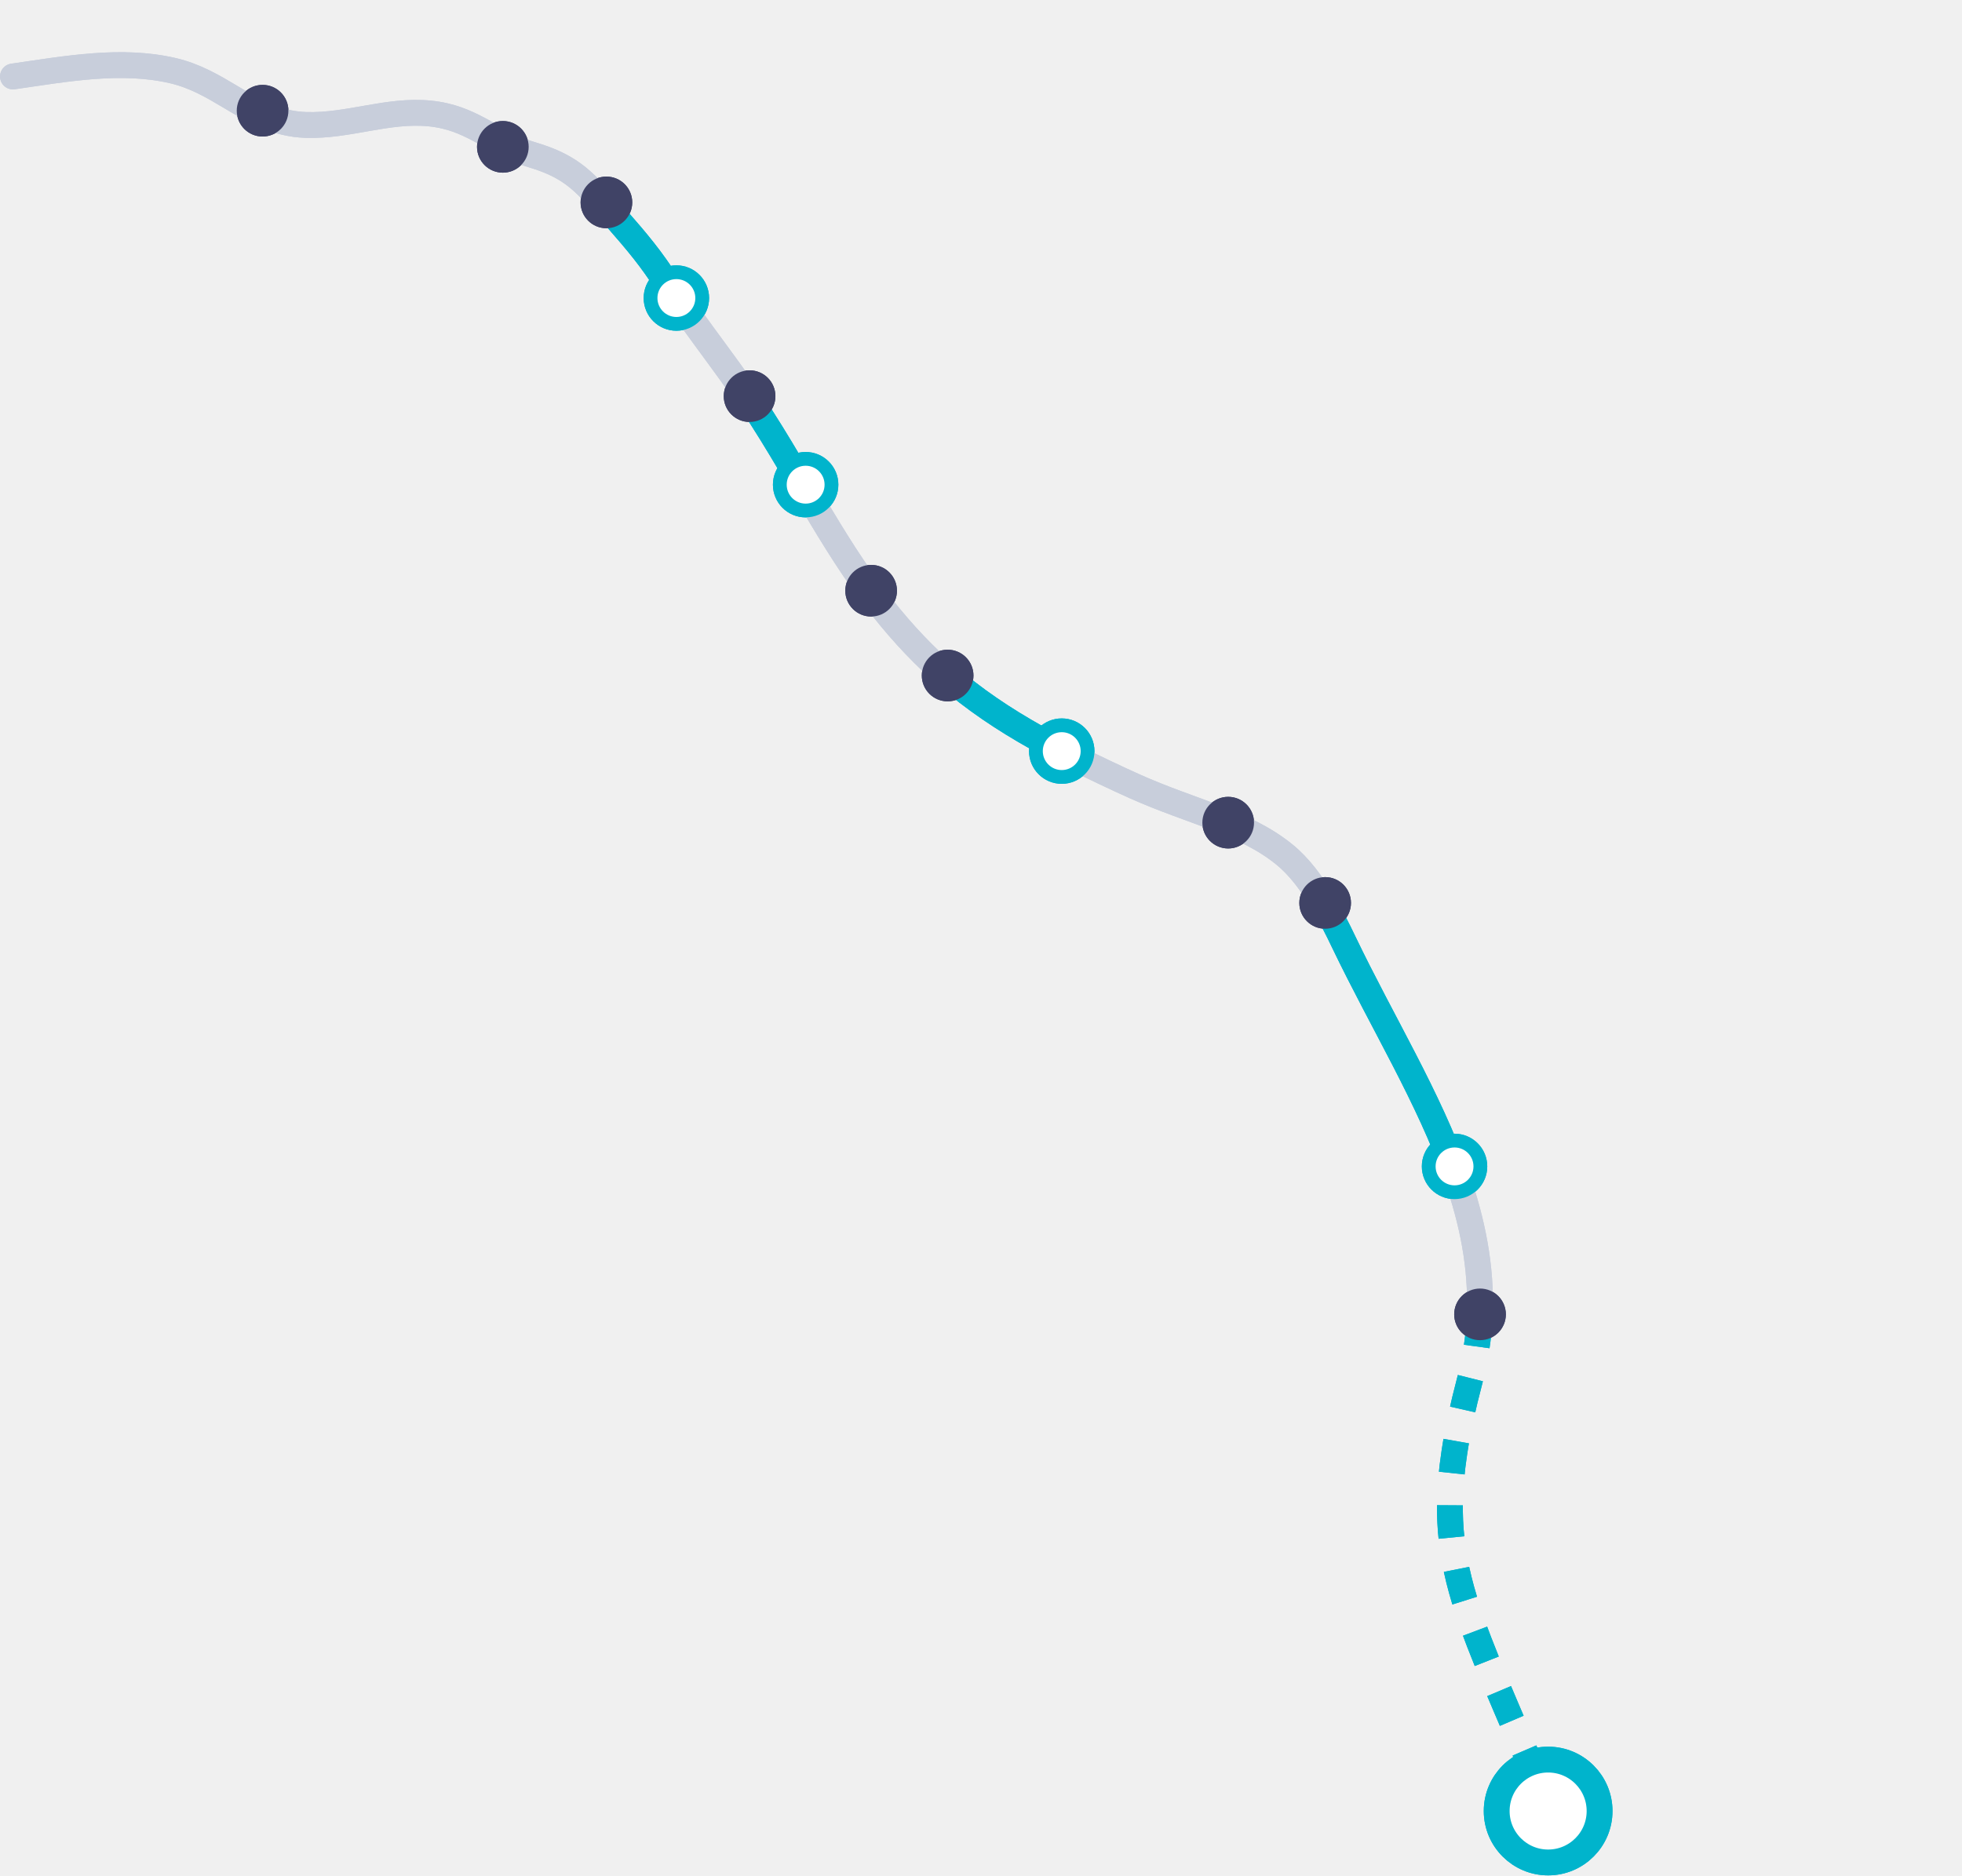
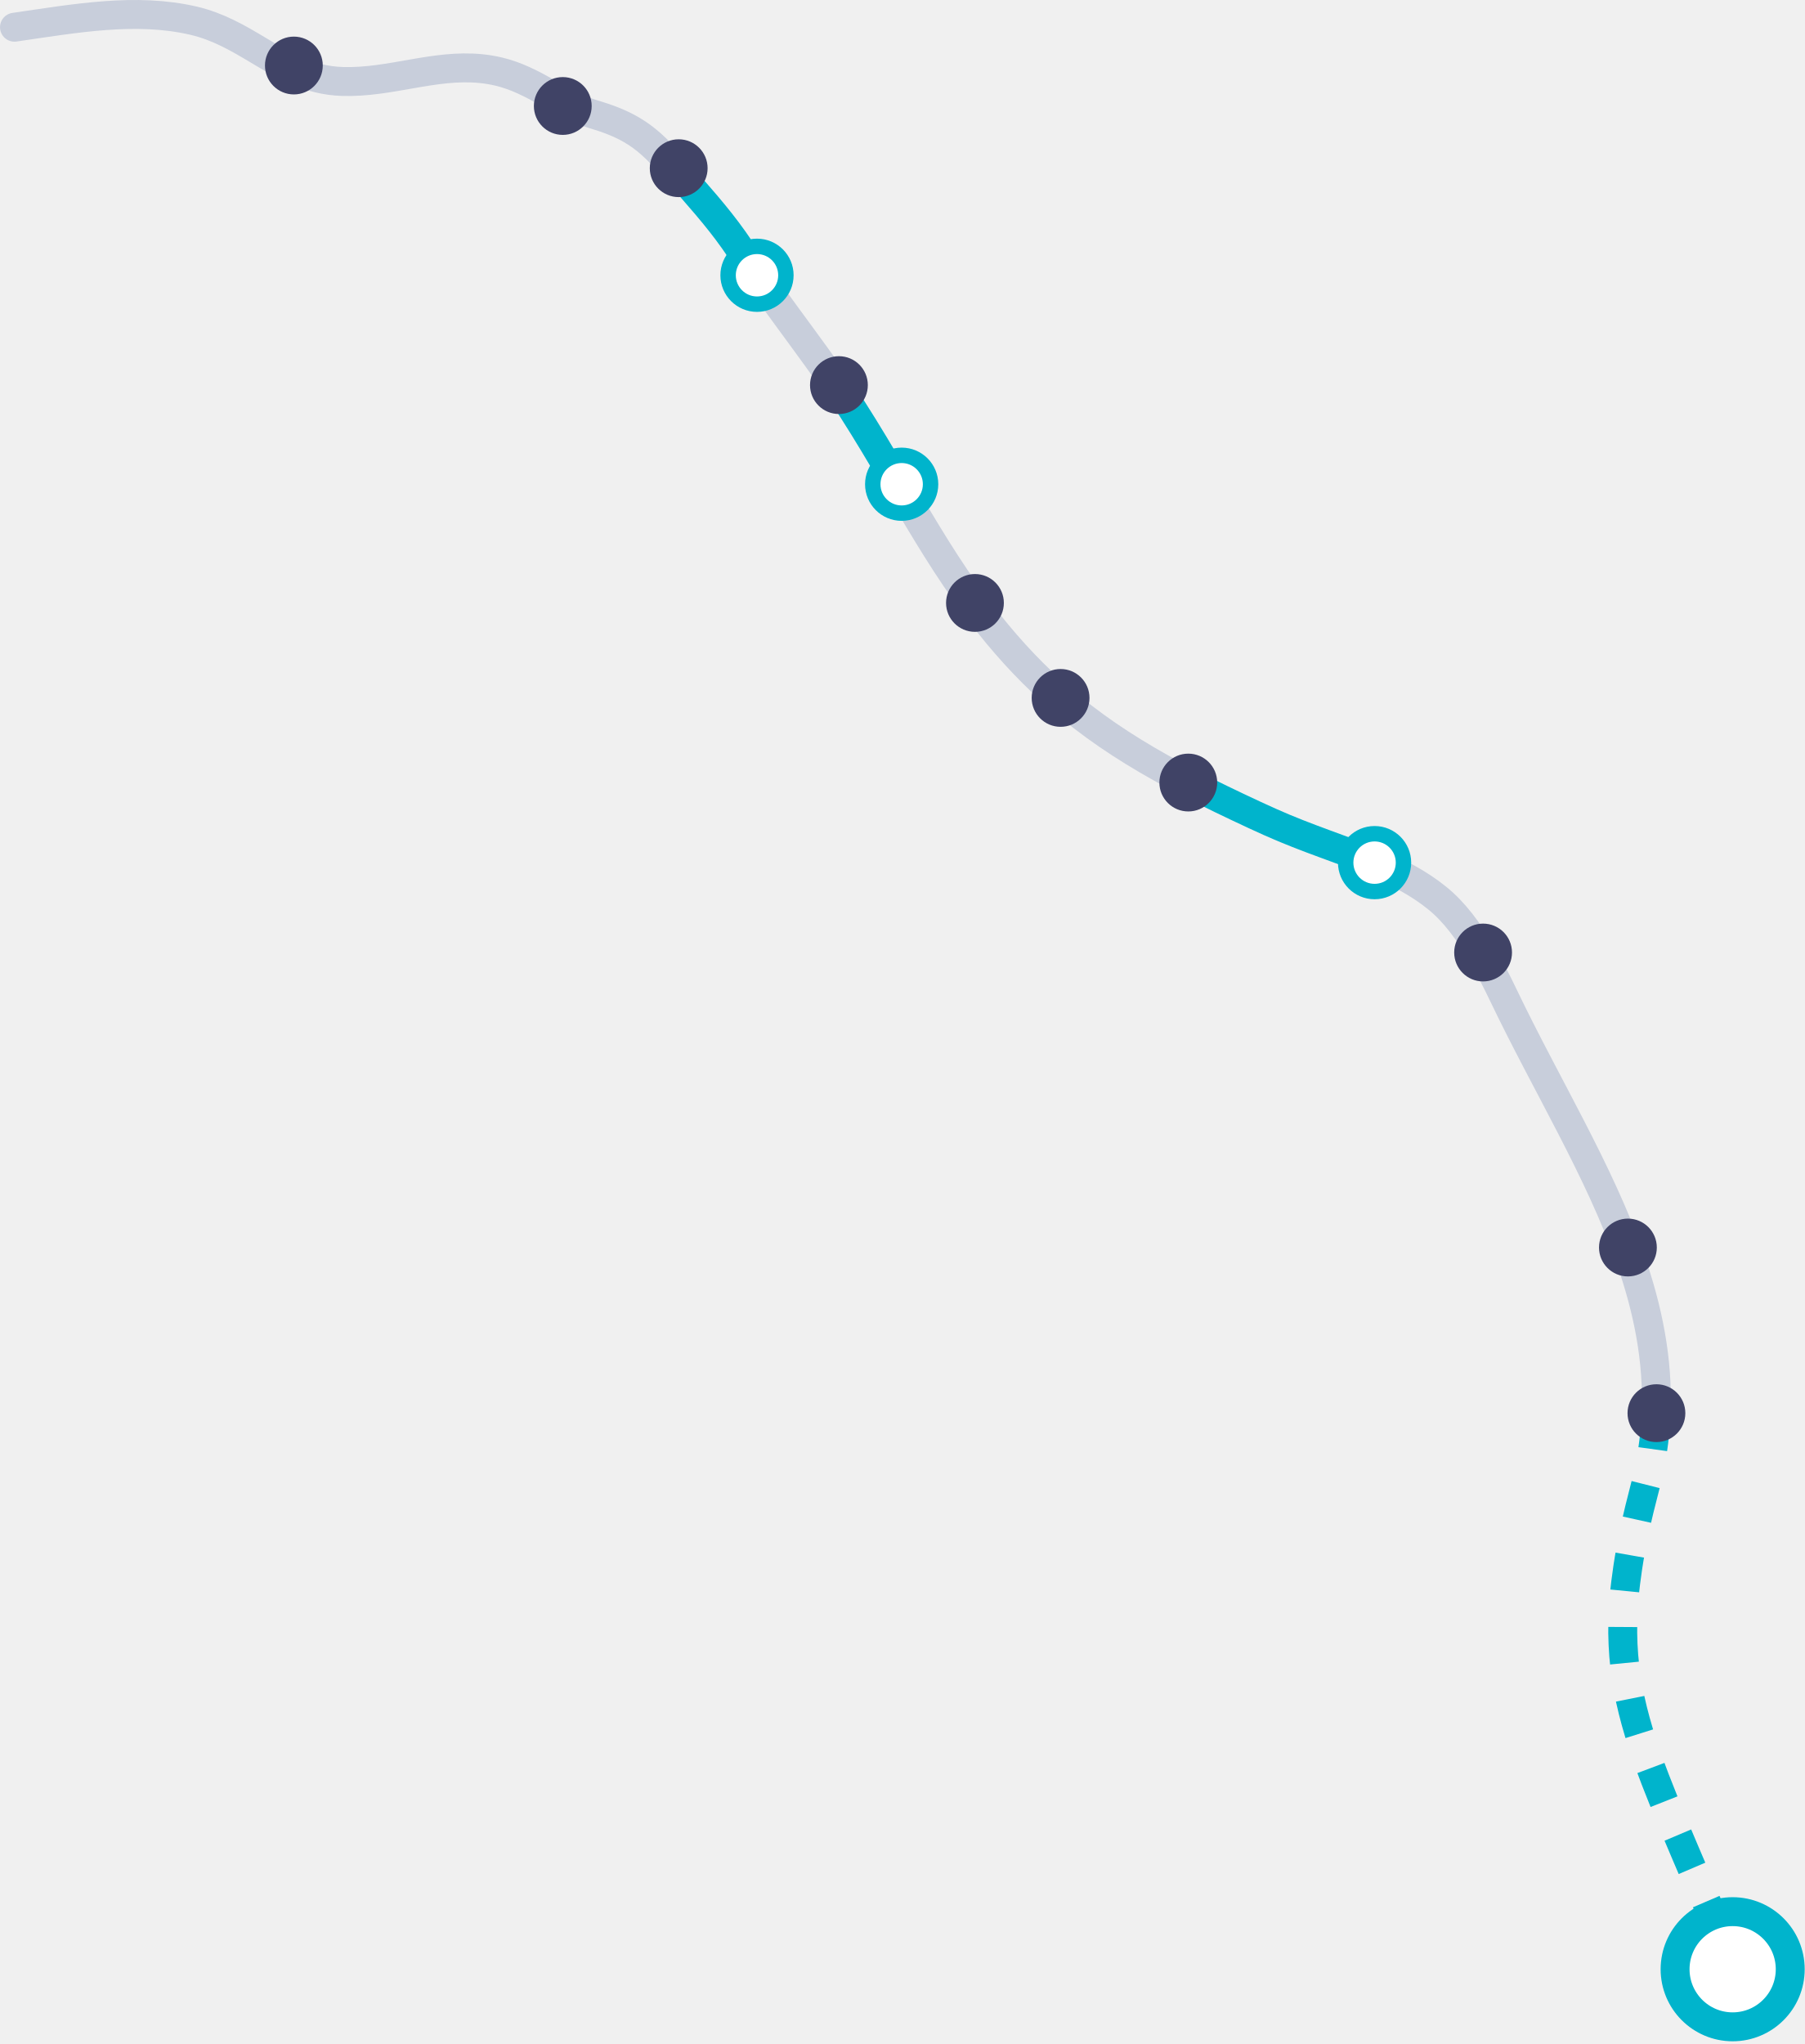
- <svg xmlns="http://www.w3.org/2000/svg" width="751" height="718" viewBox="0 0 751 718" fill="none">
+ <svg xmlns="http://www.w3.org/2000/svg" width="619" height="701" viewBox="0 0 619 701" fill="none">
  <g clip-path="url(#clip0)">
-     <path d="M566.407 503.225C566.355 504.806 566.249 506.414 566.117 508.022C565.564 514.744 564.43 521.571 562.585 528.556C559.896 538.757 557.946 547.772 556.707 555.996C556.18 559.528 555.758 562.929 555.468 566.197C553.518 588.813 557.498 606.052 566.144 628.59C570.071 638.817 574.948 650.151 580.668 663.542C584.595 672.768 588.786 682.283 593.241 691.957" stroke="#00B4CC" stroke-width="9.89" stroke-miterlimit="10" stroke-linejoin="round" stroke-dasharray="12.36 12.36" />
-     <path d="M557.577 450.454C563.56 467.535 567.145 484.958 566.407 503.225" stroke="#C8CEDB" stroke-width="9.89" stroke-miterlimit="10" stroke-linecap="round" stroke-linejoin="round" />
-     <path d="M506.782 346.176C509.418 350.684 511.923 355.587 514.374 360.727C528.977 391.198 546.98 420.272 557.55 450.48" stroke="#00B4CC" stroke-width="9.89" stroke-miterlimit="10" stroke-linecap="round" stroke-linejoin="round" />
-     <path d="M406.775 287.816C413.734 291.401 421.115 294.96 428.996 298.624C430.789 299.467 432.555 300.258 434.321 301.049C456.515 310.986 476.285 314.729 491.573 327.118C497.372 331.81 502.275 338.426 506.782 346.149" stroke="#C8CEDB" stroke-width="9.89" stroke-miterlimit="10" stroke-linecap="round" stroke-linejoin="round" />
-     <path d="M362.729 258.952C365.234 261.114 367.764 263.17 370.321 265.147C381.392 273.687 393.306 280.83 406.776 287.789" stroke="#00B4CC" stroke-width="9.89" stroke-miterlimit="10" stroke-linecap="round" stroke-linejoin="round" />
-     <path d="M308.218 187.546C316.126 201.042 324.113 214.458 333.47 227.085C334.92 229.035 336.396 230.986 337.925 232.884C345.991 243.058 354.136 251.546 362.756 258.953" stroke="#C8CEDB" stroke-width="9.89" stroke-miterlimit="10" stroke-linecap="round" stroke-linejoin="round" />
-     <path d="M286.921 152.962C288.476 155.229 290.005 157.522 291.481 159.842C296.595 167.829 301.419 175.974 306.19 184.119C306.849 185.252 307.534 186.385 308.193 187.519" stroke="#00B4CC" stroke-width="9.89" stroke-miterlimit="10" stroke-linecap="round" stroke-linejoin="round" />
-     <path d="M259.244 114.426C265.649 123.678 272.45 132.667 279.039 141.787C281.702 145.477 284.364 149.194 286.921 152.963" stroke="#C8CEDB" stroke-width="9.89" stroke-miterlimit="10" stroke-linecap="round" stroke-linejoin="round" />
-     <path d="M231.776 78.867C238.393 86.379 245.22 93.944 250.94 102.036C251.862 103.328 252.732 104.619 253.575 105.964C255.421 108.837 257.318 111.657 259.243 114.451" stroke="#00B4CC" stroke-width="9.89" stroke-miterlimit="10" stroke-linecap="round" stroke-linejoin="round" />
-     <path d="M4.955 29.284C25.753 26.279 46.498 22.457 66.267 27.07C74.676 29.047 81.529 33.08 88.224 37.087C96.975 42.306 105.516 47.472 117.114 47.841C133.43 48.342 148.455 41.858 164.429 43.439C166.432 43.624 168.435 43.967 170.492 44.441C182.801 47.34 191.342 55.565 202.623 58.938C208.053 60.547 212.218 62.181 215.935 64.342C220.68 67.084 224.66 70.721 229.536 76.283C230.301 77.153 231.039 77.996 231.803 78.866" stroke="#C8CEDB" stroke-width="9.89" stroke-miterlimit="10" stroke-linecap="round" stroke-linejoin="round" />
-     <path d="M592.582 713.07C603.457 713.07 612.273 704.254 612.273 693.38C612.273 682.505 603.457 673.689 592.582 673.689C581.708 673.689 572.892 682.505 572.892 693.38C572.892 704.254 581.708 713.07 592.582 713.07Z" fill="white" stroke="#00B4CC" stroke-width="9.89" stroke-miterlimit="10" stroke-linecap="round" stroke-linejoin="round" />
-     <path d="M100.508 52.27C105.967 52.27 110.392 47.845 110.392 42.386C110.392 36.926 105.967 32.501 100.508 32.501C95.049 32.501 90.623 36.926 90.623 42.386C90.623 47.845 95.049 52.27 100.508 52.27Z" fill="#404366" />
-     <path d="M192.476 66.109C197.935 66.109 202.36 61.683 202.36 56.224C202.36 50.765 197.935 46.339 192.476 46.339C187.016 46.339 182.591 50.765 182.591 56.224C182.591 61.683 187.016 66.109 192.476 66.109Z" fill="#404366" />
-     <path d="M232.12 87.38C237.58 87.38 242.005 82.955 242.005 77.496C242.005 72.036 237.58 67.611 232.12 67.611C226.661 67.611 222.236 72.036 222.236 77.496C222.236 82.955 226.661 87.38 232.12 87.38Z" fill="#404366" />
-     <path d="M258.9 123.994C264.359 123.994 268.785 119.569 268.785 114.109C268.785 108.65 264.359 104.225 258.9 104.225C253.441 104.225 249.015 108.65 249.015 114.109C249.015 119.569 253.441 123.994 258.9 123.994Z" fill="white" stroke="#00B4CC" stroke-width="5.272" stroke-miterlimit="10" stroke-linecap="round" stroke-linejoin="round" />
-     <path d="M286.921 161.556C292.38 161.556 296.806 157.13 296.806 151.671C296.806 146.212 292.38 141.786 286.921 141.786C281.462 141.786 277.036 146.212 277.036 151.671C277.036 157.13 281.462 161.556 286.921 161.556Z" fill="#404366" />
-     <path d="M308.376 195.453C313.836 195.453 318.261 191.028 318.261 185.569C318.261 180.109 313.836 175.684 308.376 175.684C302.917 175.684 298.492 180.109 298.492 185.569C298.492 191.028 302.917 195.453 308.376 195.453Z" fill="white" stroke="#00B4CC" stroke-width="5.272" stroke-miterlimit="10" stroke-linecap="round" stroke-linejoin="round" />
-     <path d="M333.445 236.046C338.904 236.046 343.33 231.621 343.33 226.161C343.33 220.702 338.904 216.277 333.445 216.277C327.986 216.277 323.56 220.702 323.56 226.161C323.56 231.621 327.986 236.046 333.445 236.046Z" fill="#404366" />
-     <path d="M362.73 268.522C368.189 268.522 372.614 264.096 372.614 258.637C372.614 253.178 368.189 248.752 362.73 248.752C357.271 248.752 352.845 253.178 352.845 258.637C352.845 264.096 357.271 268.522 362.73 268.522Z" fill="#404366" />
-     <path d="M406.407 297.464C411.866 297.464 416.291 293.038 416.291 287.579C416.291 282.12 411.866 277.695 406.407 277.695C400.948 277.695 396.522 282.12 396.522 287.579C396.522 293.038 400.948 297.464 406.407 297.464Z" fill="white" stroke="#00B4CC" stroke-width="5.272" stroke-miterlimit="10" stroke-linecap="round" stroke-linejoin="round" />
-     <path d="M470.118 324.851C475.577 324.851 480.003 320.425 480.003 314.966C480.003 309.507 475.577 305.081 470.118 305.081C464.659 305.081 460.233 309.507 460.233 314.966C460.233 320.425 464.659 324.851 470.118 324.851Z" fill="#404366" />
-     <path d="M507.23 355.586C512.69 355.586 517.115 351.16 517.115 345.701C517.115 340.242 512.69 335.816 507.23 335.816C501.771 335.816 497.346 340.242 497.346 345.701C497.346 351.16 501.771 355.586 507.23 355.586Z" fill="#404366" />
-     <path d="M556.76 456.463C562.219 456.463 566.644 452.037 566.644 446.578C566.644 441.119 562.219 436.693 556.76 436.693C551.301 436.693 546.875 441.119 546.875 446.578C546.875 452.037 551.301 456.463 556.76 456.463Z" fill="white" stroke="#00B4CC" stroke-width="5.272" stroke-miterlimit="10" stroke-linecap="round" stroke-linejoin="round" />
-     <path d="M566.513 513.109C571.972 513.109 576.398 508.684 576.398 503.225C576.398 497.765 571.972 493.34 566.513 493.34C561.054 493.34 556.628 497.765 556.628 503.225C556.628 508.684 561.054 513.109 566.513 513.109Z" fill="#404366" />
-     <path d="M566.407 503.225C566.355 504.806 566.249 506.414 566.117 508.022C565.564 514.744 564.43 521.571 562.585 528.556C559.896 538.757 557.946 547.772 556.707 555.996C556.18 559.528 555.758 562.929 555.468 566.197C553.518 588.813 557.498 606.052 566.144 628.59C570.071 638.817 574.948 650.151 580.668 663.542C584.595 672.768 588.786 682.283 593.241 691.957" stroke="#00B4CC" stroke-width="9.89" stroke-miterlimit="10" stroke-linejoin="round" stroke-dasharray="12.36 12.36" />
-     <path d="M557.577 450.454C563.56 467.535 567.145 484.958 566.407 503.225" stroke="#C8CEDB" stroke-width="9.89" stroke-miterlimit="10" stroke-linecap="round" stroke-linejoin="round" />
-     <path d="M506.782 346.176C509.418 350.684 511.923 355.587 514.374 360.727C528.977 391.198 546.98 420.272 557.55 450.48" stroke="#00B4CC" stroke-width="9.89" stroke-miterlimit="10" stroke-linecap="round" stroke-linejoin="round" />
-     <path d="M406.775 287.816C413.734 291.401 421.115 294.96 428.996 298.624C430.789 299.467 432.555 300.258 434.321 301.049C456.515 310.986 476.285 314.729 491.573 327.118C497.372 331.81 502.275 338.426 506.782 346.149" stroke="#C8CEDB" stroke-width="9.89" stroke-miterlimit="10" stroke-linecap="round" stroke-linejoin="round" />
-     <path d="M362.729 258.952C365.234 261.114 367.764 263.17 370.321 265.147C381.392 273.687 393.306 280.83 406.776 287.789" stroke="#00B4CC" stroke-width="9.89" stroke-miterlimit="10" stroke-linecap="round" stroke-linejoin="round" />
-     <path d="M308.218 187.546C316.126 201.042 324.113 214.458 333.47 227.085C334.92 229.035 336.396 230.986 337.925 232.884C345.991 243.058 354.136 251.546 362.756 258.953" stroke="#C8CEDB" stroke-width="9.89" stroke-miterlimit="10" stroke-linecap="round" stroke-linejoin="round" />
-     <path d="M286.921 152.962C288.476 155.229 290.005 157.522 291.481 159.842C296.595 167.829 301.419 175.974 306.19 184.119C306.849 185.252 307.534 186.385 308.193 187.519" stroke="#00B4CC" stroke-width="9.89" stroke-miterlimit="10" stroke-linecap="round" stroke-linejoin="round" />
-     <path d="M259.244 114.426C265.649 123.678 272.45 132.667 279.039 141.787C281.702 145.477 284.364 149.194 286.921 152.963" stroke="#C8CEDB" stroke-width="9.89" stroke-miterlimit="10" stroke-linecap="round" stroke-linejoin="round" />
-     <path d="M231.776 78.867C238.393 86.379 245.22 93.944 250.94 102.036C251.862 103.328 252.732 104.619 253.575 105.964C255.421 108.837 257.318 111.657 259.243 114.451" stroke="#00B4CC" stroke-width="9.89" stroke-miterlimit="10" stroke-linecap="round" stroke-linejoin="round" />
-     <path d="M4.955 29.284C25.753 26.279 46.498 22.457 66.267 27.07C74.676 29.047 81.529 33.08 88.224 37.087C96.975 42.306 105.516 47.472 117.114 47.841C133.43 48.342 148.455 41.858 164.429 43.439C166.432 43.624 168.435 43.967 170.492 44.441C182.801 47.34 191.342 55.565 202.623 58.938C208.053 60.547 212.218 62.181 215.935 64.342C220.68 67.084 224.66 70.721 229.536 76.283C230.301 77.153 231.039 77.996 231.803 78.866" stroke="#C8CEDB" stroke-width="9.89" stroke-miterlimit="10" stroke-linecap="round" stroke-linejoin="round" />
-     <path d="M592.582 713.07C603.457 713.07 612.273 704.254 612.273 693.38C612.273 682.505 603.457 673.689 592.582 673.689C581.708 673.689 572.892 682.505 572.892 693.38C572.892 704.254 581.708 713.07 592.582 713.07Z" fill="white" stroke="#00B4CC" stroke-width="9.89" stroke-miterlimit="10" stroke-linecap="round" stroke-linejoin="round" />
-     <path d="M100.508 52.27C105.967 52.27 110.392 47.845 110.392 42.386C110.392 36.926 105.967 32.501 100.508 32.501C95.049 32.501 90.623 36.926 90.623 42.386C90.623 47.845 95.049 52.27 100.508 52.27Z" fill="#404366" />
-     <path d="M192.476 66.109C197.935 66.109 202.36 61.683 202.36 56.224C202.36 50.765 197.935 46.339 192.476 46.339C187.016 46.339 182.591 50.765 182.591 56.224C182.591 61.683 187.016 66.109 192.476 66.109Z" fill="#404366" />
-     <path d="M232.12 87.38C237.58 87.38 242.005 82.955 242.005 77.496C242.005 72.036 237.58 67.611 232.12 67.611C226.661 67.611 222.236 72.036 222.236 77.496C222.236 82.955 226.661 87.38 232.12 87.38Z" fill="#404366" />
-     <path d="M258.9 123.994C264.359 123.994 268.785 119.569 268.785 114.109C268.785 108.65 264.359 104.225 258.9 104.225C253.441 104.225 249.015 108.65 249.015 114.109C249.015 119.569 253.441 123.994 258.9 123.994Z" fill="white" stroke="#00B4CC" stroke-width="5.272" stroke-miterlimit="10" stroke-linecap="round" stroke-linejoin="round" />
-     <path d="M286.921 161.556C292.38 161.556 296.806 157.13 296.806 151.671C296.806 146.212 292.38 141.786 286.921 141.786C281.462 141.786 277.036 146.212 277.036 151.671C277.036 157.13 281.462 161.556 286.921 161.556Z" fill="#404366" />
-     <path d="M308.376 195.453C313.836 195.453 318.261 191.028 318.261 185.569C318.261 180.109 313.836 175.684 308.376 175.684C302.917 175.684 298.492 180.109 298.492 185.569C298.492 191.028 302.917 195.453 308.376 195.453Z" fill="white" stroke="#00B4CC" stroke-width="5.272" stroke-miterlimit="10" stroke-linecap="round" stroke-linejoin="round" />
-     <path d="M333.445 236.046C338.904 236.046 343.33 231.621 343.33 226.161C343.33 220.702 338.904 216.277 333.445 216.277C327.986 216.277 323.56 220.702 323.56 226.161C323.56 231.621 327.986 236.046 333.445 236.046Z" fill="#404366" />
-     <path d="M362.73 268.522C368.189 268.522 372.614 264.096 372.614 258.637C372.614 253.178 368.189 248.752 362.73 248.752C357.271 248.752 352.845 253.178 352.845 258.637C352.845 264.096 357.271 268.522 362.73 268.522Z" fill="#404366" />
-     <path d="M406.407 297.464C411.866 297.464 416.291 293.038 416.291 287.579C416.291 282.12 411.866 277.695 406.407 277.695C400.948 277.695 396.522 282.12 396.522 287.579C396.522 293.038 400.948 297.464 406.407 297.464Z" fill="white" stroke="#00B4CC" stroke-width="5.272" stroke-miterlimit="10" stroke-linecap="round" stroke-linejoin="round" />
-     <path d="M470.118 324.851C475.577 324.851 480.003 320.425 480.003 314.966C480.003 309.507 475.577 305.081 470.118 305.081C464.659 305.081 460.233 309.507 460.233 314.966C460.233 320.425 464.659 324.851 470.118 324.851Z" fill="#404366" />
-     <path d="M507.23 355.586C512.69 355.586 517.115 351.16 517.115 345.701C517.115 340.242 512.69 335.816 507.23 335.816C501.771 335.816 497.346 340.242 497.346 345.701C497.346 351.16 501.771 355.586 507.23 355.586Z" fill="#404366" />
-     <path d="M556.76 456.463C562.219 456.463 566.644 452.037 566.644 446.578C566.644 441.119 562.219 436.693 556.76 436.693C551.301 436.693 546.875 441.119 546.875 446.578C546.875 452.037 551.301 456.463 556.76 456.463Z" fill="white" stroke="#00B4CC" stroke-width="5.272" stroke-miterlimit="10" stroke-linecap="round" stroke-linejoin="round" />
-     <path d="M566.513 513.109C571.972 513.109 576.398 508.684 576.398 503.225C576.398 497.765 571.972 493.34 566.513 493.34C561.054 493.34 556.628 497.765 556.628 503.225C556.628 508.684 561.054 513.109 566.513 513.109Z" fill="#404366" />
+     <path d="M568.057 484.652C568.005 486.238 567.899 487.851 567.767 489.463C567.212 496.205 566.075 503.052 564.224 510.057C561.528 520.288 559.571 529.329 558.329 537.577C557.8 541.12 557.377 544.53 557.086 547.808C555.13 570.49 559.122 587.779 567.793 610.382C571.732 620.639 576.623 632.007 582.359 645.436C586.298 654.689 590.502 664.232 594.969 673.934" stroke="#00B4CC" stroke-width="9.919" stroke-miterlimit="10" stroke-linejoin="round" stroke-dasharray="12.4 12.4" />
+     <path d="M559.202 431.727C565.203 448.858 568.798 466.332 568.058 484.652" stroke="#C8CEDB" stroke-width="9.919" stroke-miterlimit="10" stroke-linecap="round" stroke-linejoin="round" />
+     <path d="M508.26 327.146C510.903 331.667 513.415 336.584 515.873 341.739C530.519 372.299 548.575 401.458 559.175 431.753" stroke="#C8CEDB" stroke-width="9.919" stroke-miterlimit="10" stroke-linecap="round" stroke-linejoin="round" />
+     <path d="M471.46 295.845C479.338 299.097 486.555 302.798 493.006 308.032C498.822 312.738 503.739 319.374 508.259 327.119" stroke="#C8CEDB" stroke-width="9.919" stroke-miterlimit="10" stroke-linecap="round" stroke-linejoin="round" />
+     <path d="M407.961 268.617C414.94 272.212 422.342 275.781 430.247 279.455C432.044 280.301 433.816 281.095 435.587 281.888C448.514 287.677 460.595 291.352 471.461 295.872" stroke="#00B4CC" stroke-width="9.919" stroke-miterlimit="10" stroke-linecap="round" stroke-linejoin="round" />
+     <path d="M363.787 239.669C366.298 241.837 368.836 243.899 371.4 245.881C382.503 254.447 394.452 261.611 407.961 268.59" stroke="#C8CEDB" stroke-width="9.919" stroke-miterlimit="10" stroke-linecap="round" stroke-linejoin="round" />
+     <path d="M309.116 168.054C317.047 181.589 325.057 195.045 334.442 207.708C335.896 209.664 337.377 211.621 338.91 213.524C346.999 223.728 355.168 232.241 363.813 239.669" stroke="#C8CEDB" stroke-width="9.919" stroke-miterlimit="10" stroke-linecap="round" stroke-linejoin="round" />
+     <path d="M287.757 133.37C289.316 135.643 290.85 137.943 292.33 140.27C297.459 148.28 302.296 156.449 307.081 164.617C307.742 165.754 308.43 166.891 309.09 168.028" stroke="#00B4CC" stroke-width="9.919" stroke-miterlimit="10" stroke-linecap="round" stroke-linejoin="round" />
+     <path d="M259.999 94.721C266.423 104 273.243 113.014 279.852 122.161C282.523 125.862 285.193 129.59 287.757 133.37" stroke="#C8CEDB" stroke-width="9.919" stroke-miterlimit="10" stroke-linecap="round" stroke-linejoin="round" />
+     <path d="M232.452 59.059C239.087 66.593 245.934 74.18 251.671 82.296C252.596 83.591 253.469 84.887 254.315 86.235C256.165 89.116 258.068 91.945 259.998 94.747" stroke="#00B4CC" stroke-width="9.919" stroke-miterlimit="10" stroke-linecap="round" stroke-linejoin="round" />
+     <path d="M4.969 9.332C25.828 6.319 46.633 2.485 66.46 7.112C74.893 9.094 81.766 13.139 88.481 17.157C97.258 22.392 105.823 27.573 117.455 27.943C133.819 28.445 148.887 21.942 164.908 23.528C166.917 23.713 168.926 24.057 170.988 24.533C183.333 27.441 191.899 35.689 203.213 39.073C208.659 40.685 212.836 42.324 216.564 44.492C221.322 47.242 225.314 50.89 230.205 56.468C230.971 57.34 231.711 58.186 232.478 59.058" stroke="#C8CEDB" stroke-width="9.919" stroke-miterlimit="10" stroke-linecap="round" stroke-linejoin="round" />
+     <path d="M594.309 695.109C605.215 695.109 614.056 686.268 614.056 675.361C614.056 664.455 605.215 655.614 594.309 655.614C583.402 655.614 574.561 664.455 574.561 675.361C574.561 686.268 583.402 695.109 594.309 695.109Z" fill="white" stroke="#00B4CC" stroke-width="9.919" stroke-miterlimit="10" stroke-linecap="round" stroke-linejoin="round" />
+     <path d="M100.8 32.384C106.276 32.384 110.714 27.946 110.714 22.471C110.714 16.996 106.276 12.557 100.8 12.557C95.325 12.557 90.887 16.996 90.887 22.471C90.887 27.946 95.325 32.384 100.8 32.384Z" fill="#404366" />
+     <path d="M193.036 46.263C198.511 46.263 202.949 41.825 202.949 36.35C202.949 30.875 198.511 26.436 193.036 26.436C187.561 26.436 183.122 30.875 183.122 36.35C183.122 41.825 187.561 46.263 193.036 46.263Z" fill="#404366" />
+     <path d="M232.796 67.597C238.271 67.597 242.71 63.159 242.71 57.684C242.71 52.209 238.271 47.77 232.796 47.77C227.321 47.77 222.883 52.209 222.883 57.684C222.883 63.159 227.321 67.597 232.796 67.597Z" fill="#404366" />
+     <path d="M259.655 104.317C265.13 104.317 269.568 99.878 269.568 94.403C269.568 88.928 265.13 84.49 259.655 84.49C254.18 84.49 249.741 88.928 249.741 94.403C249.741 99.878 254.18 104.317 259.655 104.317Z" fill="white" stroke="#00B4CC" stroke-width="5.287" stroke-miterlimit="10" stroke-linecap="round" stroke-linejoin="round" />
+     <path d="M287.756 141.988C293.231 141.988 297.67 137.549 297.67 132.074C297.67 126.599 293.231 122.161 287.756 122.161C282.281 122.161 277.843 126.599 277.843 132.074C277.843 137.549 282.281 141.988 287.756 141.988Z" fill="#404366" />
+     <path d="M309.275 175.985C314.75 175.985 319.189 171.546 319.189 166.071C319.189 160.596 314.75 156.158 309.275 156.158C303.8 156.158 299.362 160.596 299.362 166.071C299.362 171.546 303.8 175.985 309.275 175.985Z" fill="white" stroke="#00B4CC" stroke-width="5.287" stroke-miterlimit="10" stroke-linecap="round" stroke-linejoin="round" />
+     <path d="M334.416 216.696C339.891 216.696 344.329 212.258 344.329 206.783C344.329 201.308 339.891 196.869 334.416 196.869C328.941 196.869 324.502 201.308 324.502 206.783C324.502 212.258 328.941 216.696 334.416 216.696Z" fill="#404366" />
+     <path d="M363.787 249.266C369.262 249.266 373.7 244.827 373.7 239.352C373.7 233.877 369.262 229.439 363.787 229.439C358.311 229.439 353.873 233.877 353.873 239.352C353.873 244.827 358.311 249.266 363.787 249.266Z" fill="#404366" />
+     <path d="M407.591 278.292C413.066 278.292 417.504 273.854 417.504 268.379C417.504 262.904 413.066 258.465 407.591 258.465C402.116 258.465 397.677 262.904 397.677 268.379C397.677 273.854 402.116 278.292 407.591 278.292Z" fill="#404366" />
+     <path d="M471.487 305.759C476.962 305.759 481.401 301.321 481.401 295.846C481.401 290.371 476.962 285.932 471.487 285.932C466.012 285.932 461.574 290.371 461.574 295.846C461.574 301.321 466.012 305.759 471.487 305.759Z" fill="white" stroke="#00B4CC" stroke-width="5.287" stroke-miterlimit="10" stroke-linecap="round" stroke-linejoin="round" />
+     <path d="M508.708 336.584C514.184 336.584 518.622 332.145 518.622 326.67C518.622 321.195 514.184 316.757 508.708 316.757C503.233 316.757 498.795 321.195 498.795 326.67C498.795 332.145 503.233 336.584 508.708 336.584Z" fill="#404366" />
+     <path d="M558.382 437.755C563.857 437.755 568.296 433.316 568.296 427.841C568.296 422.366 563.857 417.928 558.382 417.928C552.907 417.928 548.469 422.366 548.469 427.841C548.469 433.316 552.907 437.755 558.382 437.755Z" fill="#404366" />
+     <path d="M568.163 494.566C573.638 494.566 578.077 490.127 578.077 484.652C578.077 479.177 573.638 474.739 568.163 474.739C562.688 474.739 558.25 479.177 558.25 484.652C558.25 490.127 562.688 494.566 568.163 494.566Z" fill="#404366" />
  </g>
  <defs>
    <clipPath id="clip0">
-       <rect width="750.87" height="718" fill="white" />
+       <rect width="619" height="700.053" fill="white" />
    </clipPath>
  </defs>
</svg>
